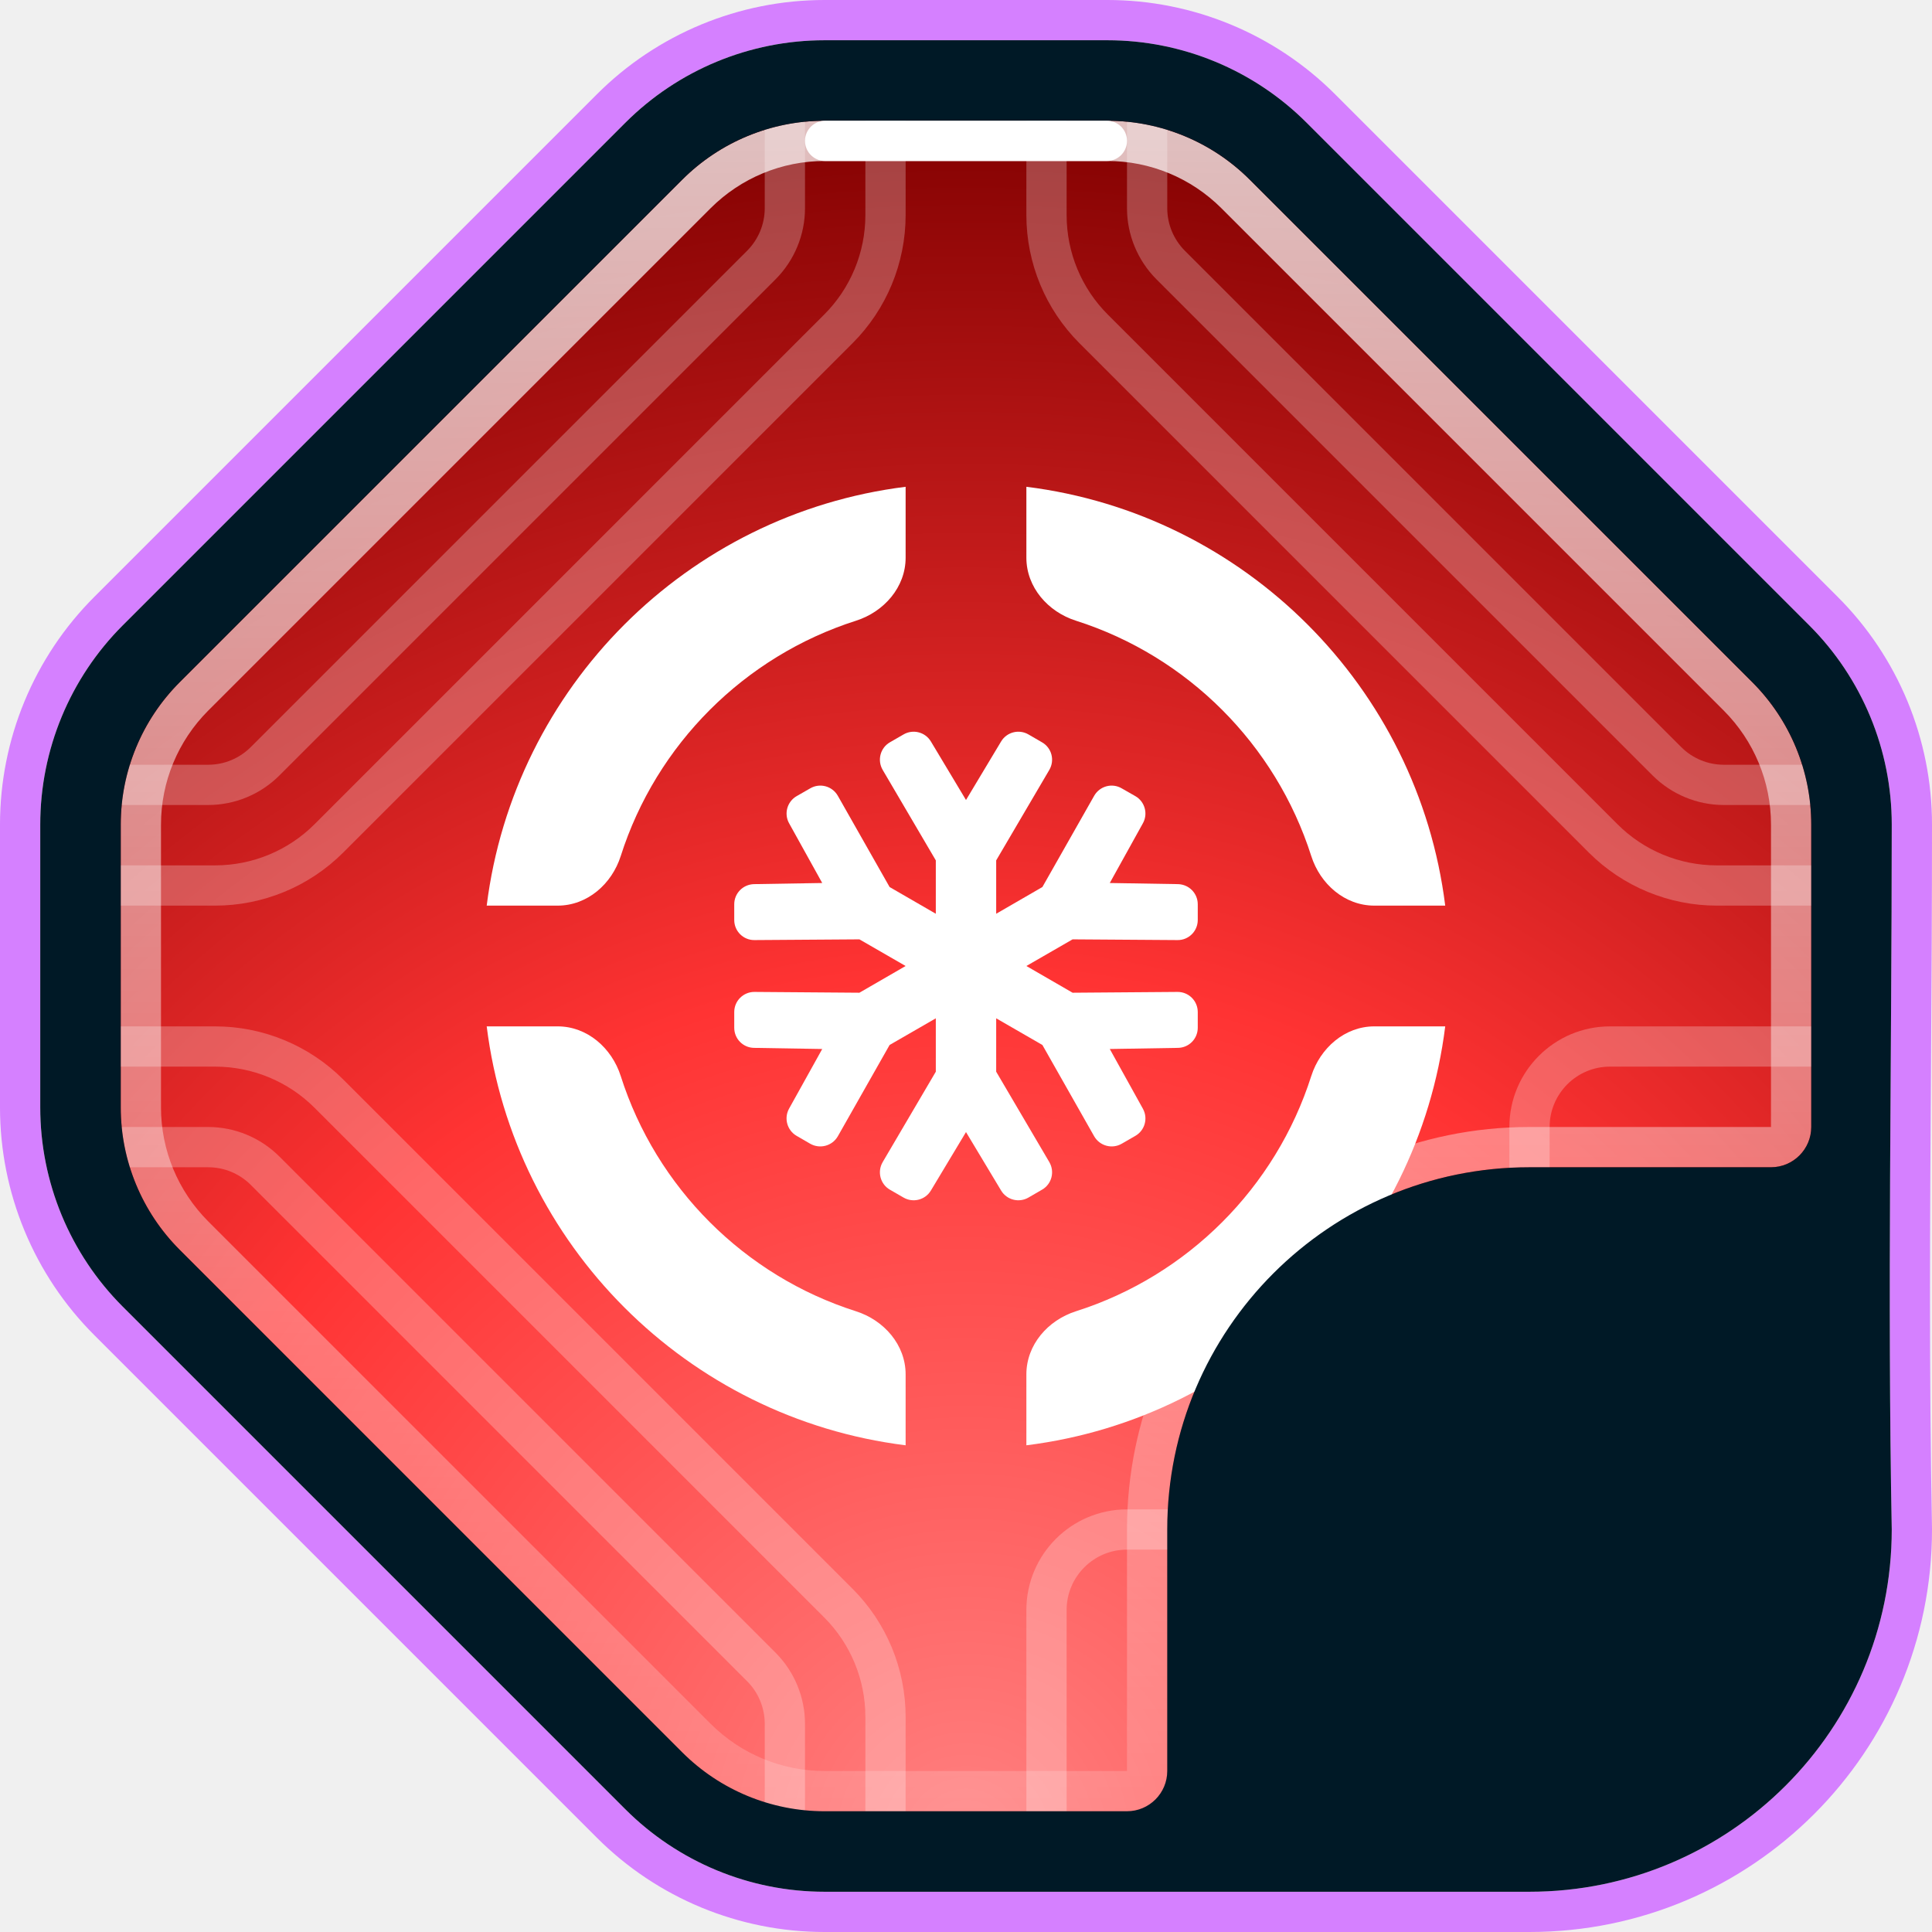
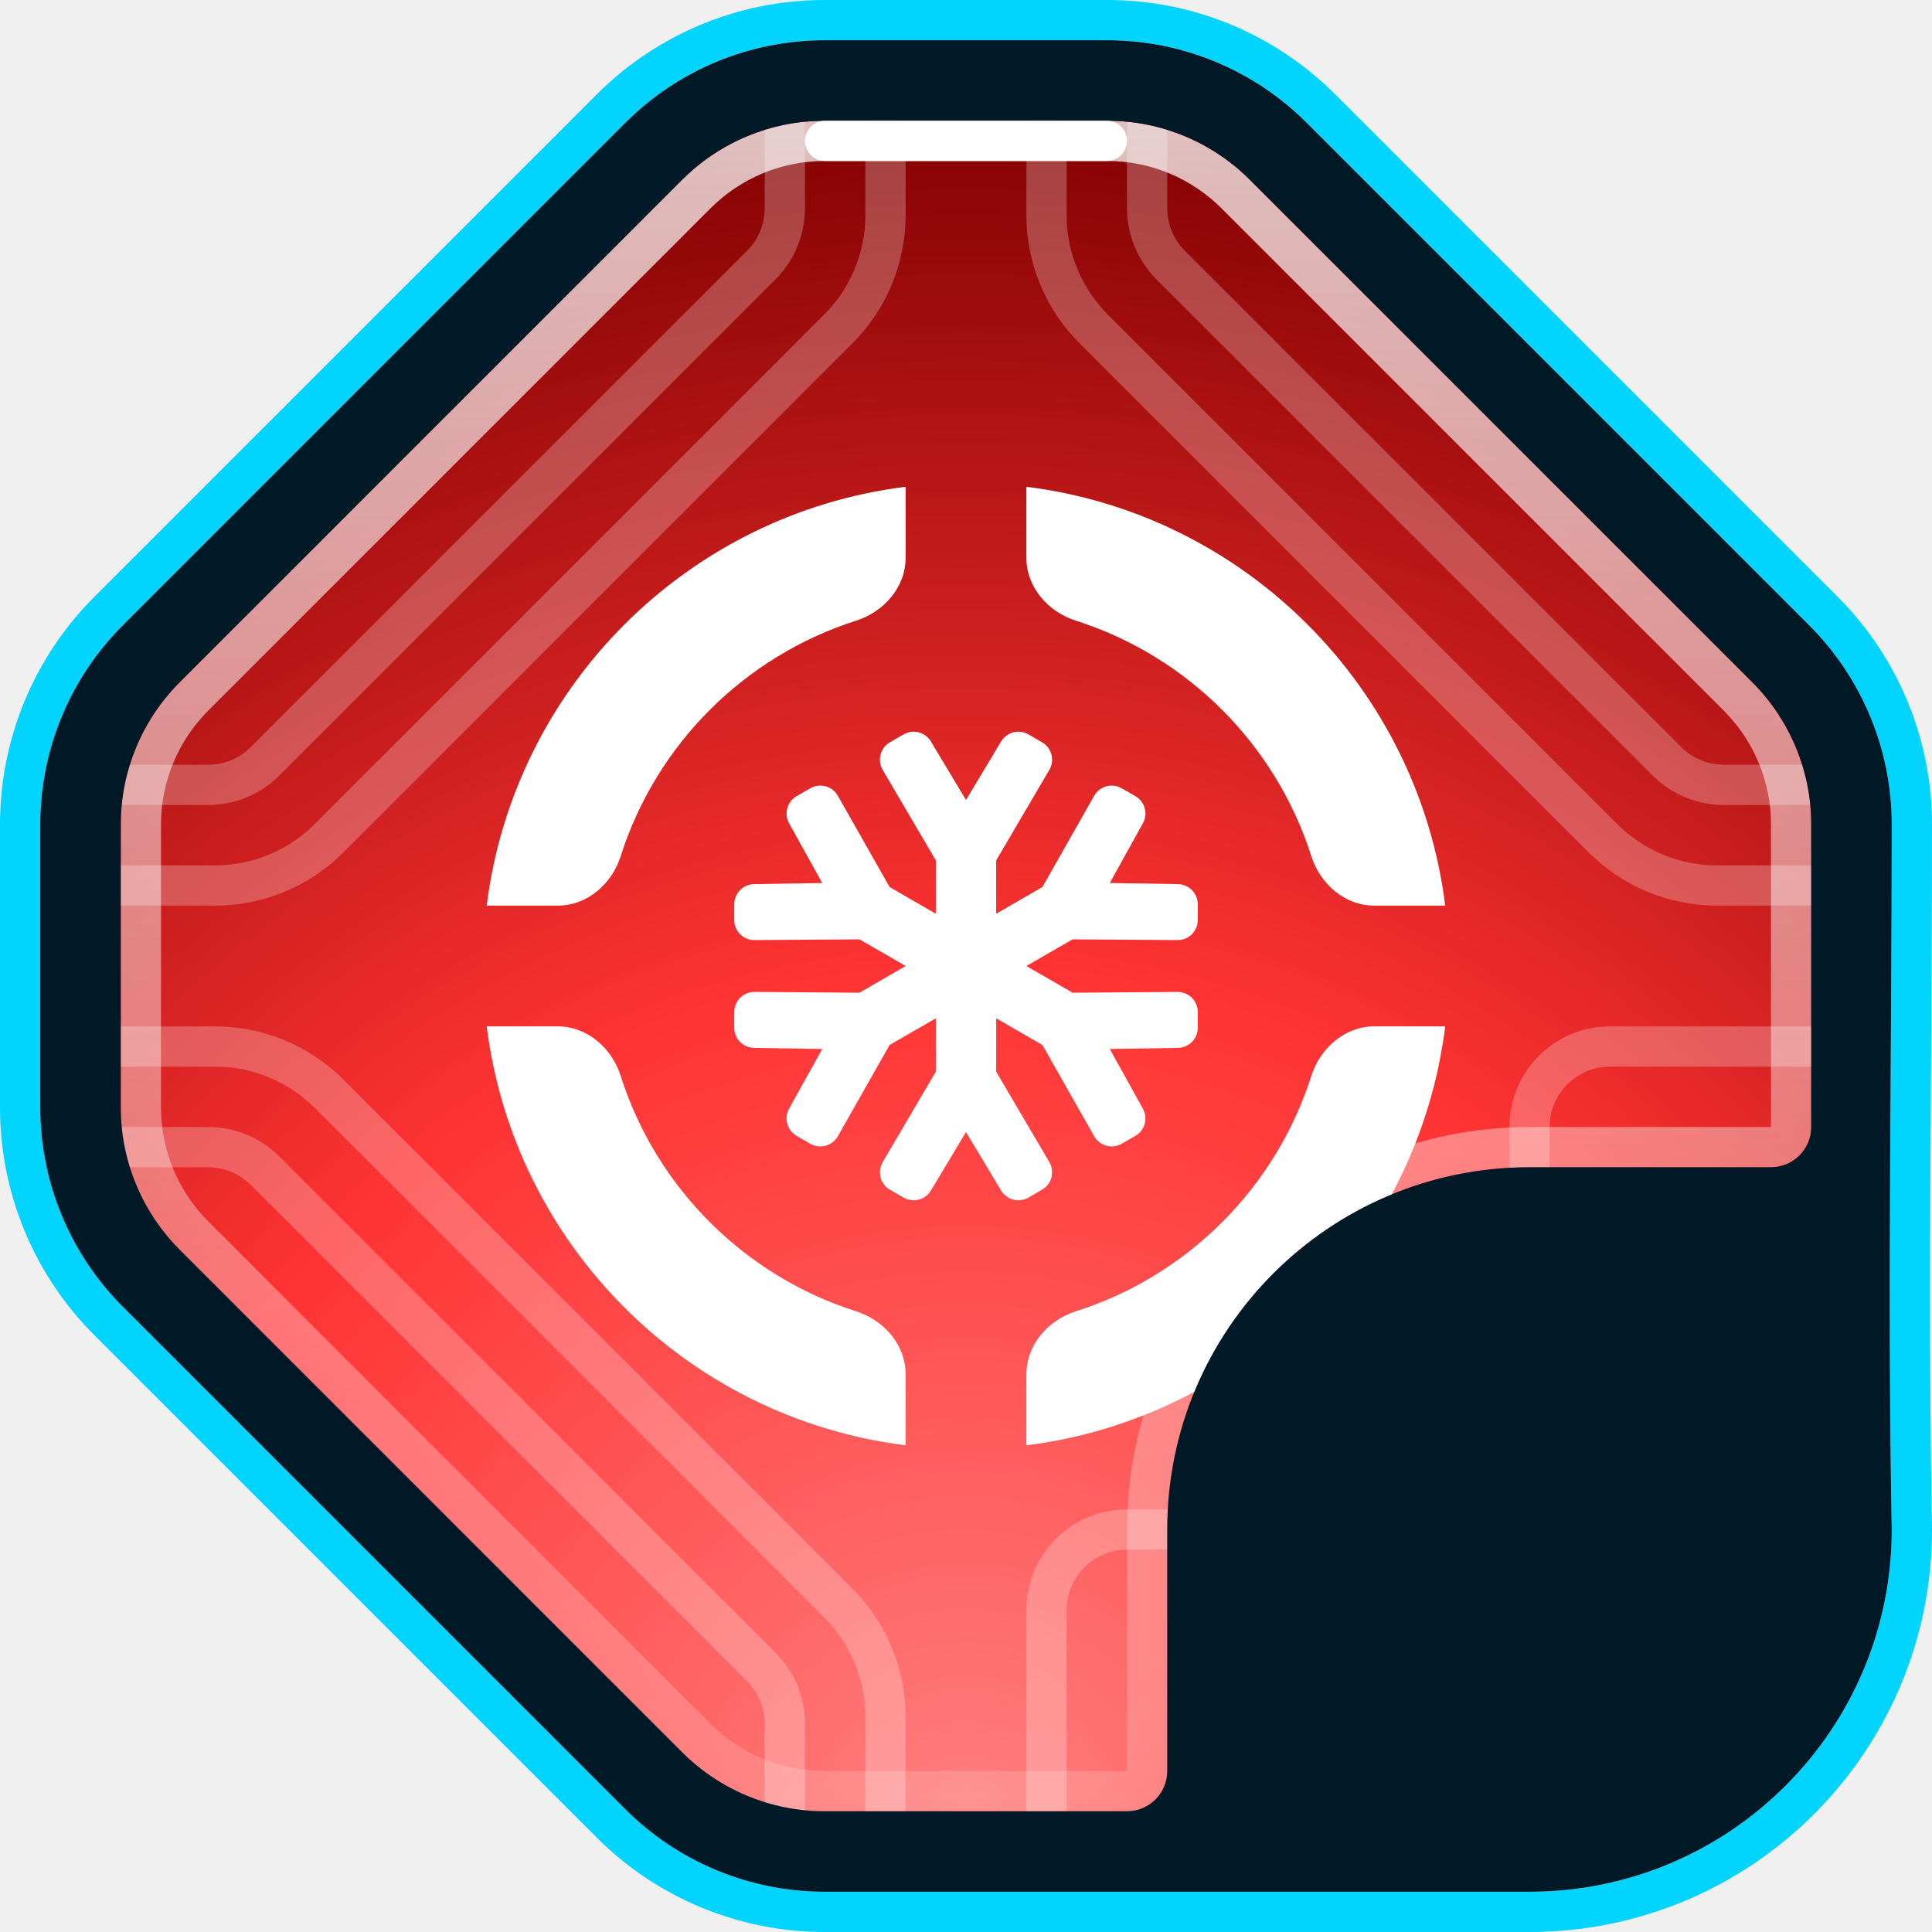
<svg xmlns="http://www.w3.org/2000/svg" width="24" height="24" viewBox="0 0 24 24" fill="none">
-   <path fill-rule="evenodd" clip-rule="evenodd" d="M24 19C24 21.761 21.761 24 19 24H10.243C9.182 24 8.164 23.579 7.414 22.828L1.172 16.586C0.421 15.836 0 14.818 0 13.757V10.243C0 9.182 0.421 8.164 1.172 7.414L7.414 1.172C8.164 0.421 9.182 0 10.243 0H13.757C14.818 0 15.836 0.421 16.586 1.172L22.828 7.414C23.579 8.164 24 9.182 24 10.243C24 11.222 23.994 12.198 23.988 13.173C23.975 15.116 23.963 17.052 24 18.991L24 19ZM23.5 19C23.463 17.055 23.475 15.108 23.488 13.161C23.494 12.188 23.5 11.215 23.5 10.243C23.5 9.314 23.131 8.424 22.475 7.768L16.232 1.525C15.576 0.869 14.686 0.5 13.757 0.5H10.243C9.314 0.5 8.424 0.869 7.768 1.525L1.525 7.768C0.869 8.424 0.5 9.314 0.5 10.243V13.757C0.5 14.686 0.869 15.576 1.525 16.232L7.768 22.475C8.424 23.131 9.314 23.5 10.243 23.5H19C21.485 23.5 23.5 21.485 23.5 19Z" fill="#D580FF" />
+   <path fill-rule="evenodd" clip-rule="evenodd" d="M24 19C24 21.761 21.761 24 19 24H10.243C9.182 24 8.164 23.579 7.414 22.828L1.172 16.586C0.421 15.836 0 14.818 0 13.757V10.243C0 9.182 0.421 8.164 1.172 7.414L7.414 1.172C8.164 0.421 9.182 0 10.243 0H13.757C14.818 0 15.836 0.421 16.586 1.172L22.828 7.414C23.579 8.164 24 9.182 24 10.243C24 11.222 23.994 12.198 23.988 13.173C23.975 15.116 23.963 17.052 24 18.991L24 19ZM23.5 19C23.463 17.055 23.475 15.108 23.488 13.161C23.494 12.188 23.5 11.215 23.5 10.243C23.5 9.314 23.131 8.424 22.475 7.768L16.232 1.525C15.576 0.869 14.686 0.5 13.757 0.5H10.243C9.314 0.5 8.424 0.869 7.768 1.525L1.525 7.768C0.869 8.424 0.5 9.314 0.5 10.243V13.757C0.5 14.686 0.869 15.576 1.525 16.232L7.768 22.475C8.424 23.131 9.314 23.5 10.243 23.5H19C21.485 23.5 23.5 21.485 23.5 19Z" fill="#00D4FF" />
  <path d="M8.121 1.879L1.879 8.121C1.316 8.684 1 9.447 1 10.243V13.757C1 14.553 1.316 15.316 1.879 15.879L8.121 22.121C8.684 22.684 9.447 23 10.243 23H13.757C14.553 23 15.316 22.684 15.879 22.121L22.121 15.879C22.684 15.316 23 14.553 23 13.757V10.243C23 9.447 22.684 8.684 22.121 8.121L15.879 1.879C15.316 1.316 14.553 1 13.757 1H10.243C9.447 1 8.684 1.316 8.121 1.879Z" fill="url(#paint0_radial_5308_26935)" />
  <path fill-rule="evenodd" clip-rule="evenodd" d="M10 1V2.586C10 2.917 9.868 3.235 9.634 3.47L3.47 9.634C3.235 9.868 2.917 10 2.586 10H1V9.5H2.586C2.785 9.5 2.975 9.421 3.116 9.28L9.28 3.116C9.421 2.975 9.5 2.785 9.5 2.586V1H10ZM14 1V2.586C14 2.917 14.132 3.235 14.366 3.47L20.53 9.634C20.765 9.868 21.083 10 21.414 10H23V9.5H21.414C21.215 9.5 21.024 9.421 20.884 9.28L14.72 3.116C14.579 2.975 14.5 2.785 14.5 2.586V1H14ZM10 21.414V23H9.5V21.414C9.5 21.215 9.421 21.024 9.28 20.884L3.116 14.72C2.975 14.579 2.785 14.5 2.586 14.5H1V14H2.586C2.917 14 3.235 14.132 3.47 14.366L9.634 20.53C9.868 20.765 10 21.083 10 21.414ZM11.25 1V2.672C11.25 3.268 11.013 3.841 10.591 4.263L4.263 10.591C3.841 11.013 3.268 11.25 2.672 11.25H1V10.75H2.672C3.136 10.75 3.581 10.566 3.909 10.237L10.237 3.909C10.566 3.581 10.75 3.136 10.75 2.672V1H11.25ZM12.75 2.672V1H13.25V2.672C13.25 3.136 13.434 3.581 13.763 3.909L20.091 10.237C20.419 10.566 20.864 10.75 21.328 10.75H23V11.25H21.328C20.732 11.25 20.159 11.013 19.737 10.591L13.409 4.263C12.987 3.841 12.75 3.268 12.75 2.672ZM11.25 23V21.328C11.25 20.732 11.013 20.159 10.591 19.737L4.263 13.409C3.841 12.987 3.268 12.75 2.672 12.75H1V13.25H2.672C3.136 13.25 3.581 13.434 3.909 13.763L10.237 20.091C10.566 20.419 10.75 20.864 10.75 21.328V23H11.25ZM12.75 20V23H13.25V20C13.25 19.586 13.586 19.25 14 19.25H15V18.75H14C13.31 18.75 12.75 19.31 12.75 20ZM20 12.75C19.31 12.75 18.75 13.31 18.75 14V15H19.25V14C19.25 13.586 19.586 13.25 20 13.25H23V12.75H20Z" fill="white" fill-opacity="0.25" />
  <path fill-rule="evenodd" clip-rule="evenodd" d="M10.243 2C9.712 2 9.204 2.211 8.828 2.586L2.586 8.828C2.211 9.204 2 9.712 2 10.243V13.757C2 14.288 2.211 14.796 2.586 15.172L8.828 21.414C9.204 21.789 9.712 22 10.243 22H14V19C14 16.239 16.239 14 19 14H22V10.243C22 9.712 21.789 9.204 21.414 8.828L15.172 2.586C14.796 2.211 14.288 2 13.757 2H10.243ZM10.243 1.5C9.58 1.5 8.944 1.763 8.475 2.232L2.232 8.475C1.763 8.944 1.5 9.58 1.5 10.243V13.757C1.5 14.42 1.763 15.056 2.232 15.525L8.475 21.768C8.944 22.237 9.58 22.5 10.243 22.5H14C14.276 22.5 14.5 22.276 14.5 22V19C14.5 16.515 16.515 14.5 19 14.5H22C22.276 14.5 22.5 14.276 22.5 14V10.243C22.5 9.58 22.237 8.944 21.768 8.475L15.525 2.232C15.056 1.763 14.42 1.5 13.757 1.5H10.243Z" fill="url(#paint1_linear_5308_26935)" />
  <path d="M11.25 6.928C11.25 7.294 10.982 7.6 10.633 7.711C9.247 8.153 8.152 9.248 7.711 10.634C7.6 10.983 7.294 11.25 6.928 11.25H6.046C6.385 8.536 8.536 6.385 11.25 6.047V6.928Z" fill="white" />
  <path d="M12.75 6.928V6.047C15.464 6.385 17.615 8.536 17.953 11.25H17.072C16.706 11.25 16.4 10.983 16.289 10.634C15.847 9.248 14.753 8.153 13.367 7.711C13.017 7.6 12.75 7.294 12.75 6.928Z" fill="white" />
  <path d="M13.366 16.289C13.017 16.4 12.75 16.706 12.75 17.073V17.954C15.464 17.616 17.615 15.464 17.953 12.75H17.072C16.706 12.75 16.4 13.018 16.289 13.367C15.847 14.753 14.753 15.848 13.366 16.289Z" fill="white" />
  <path d="M11.25 17.073V17.954C8.536 17.616 6.385 15.464 6.046 12.75H6.928C7.294 12.75 7.6 13.018 7.711 13.367C8.152 14.753 9.247 15.848 10.633 16.289C10.982 16.4 11.25 16.706 11.25 17.073Z" fill="white" />
  <path d="M12 9.938L12.436 9.211C12.506 9.094 12.657 9.055 12.775 9.123L12.944 9.221C13.065 9.29 13.105 9.444 13.035 9.564L12.375 10.688V11.351L12.949 11.019L13.592 9.886C13.661 9.765 13.814 9.723 13.934 9.793L14.104 9.89C14.222 9.958 14.264 10.109 14.197 10.228L13.786 10.969L14.633 10.983C14.77 10.986 14.879 11.097 14.879 11.233L14.879 11.429C14.879 11.567 14.766 11.68 14.627 11.678L13.324 11.669L12.75 12L13.324 12.332L14.627 12.322C14.766 12.321 14.879 12.433 14.879 12.572L14.879 12.767C14.879 12.904 14.77 13.015 14.633 13.017L13.786 13.031L14.197 13.772C14.264 13.892 14.222 14.042 14.104 14.11L13.934 14.208C13.814 14.277 13.661 14.235 13.592 14.115L12.949 12.981L12.375 12.65V13.313L13.035 14.436C13.105 14.556 13.065 14.71 12.944 14.779L12.775 14.877C12.657 14.945 12.506 14.906 12.436 14.789L12 14.063L11.564 14.789C11.494 14.906 11.343 14.945 11.225 14.877L11.055 14.779C10.935 14.71 10.895 14.556 10.965 14.436L11.625 13.313V12.65L11.051 12.981L10.408 14.115C10.339 14.235 10.186 14.277 10.065 14.208L9.896 14.11C9.778 14.042 9.736 13.892 9.802 13.772L10.214 13.031L9.367 13.017C9.23 13.015 9.121 12.904 9.121 12.767L9.121 12.572C9.121 12.433 9.234 12.321 9.373 12.322L10.676 12.332L11.25 12L10.676 11.669L9.373 11.678C9.234 11.68 9.121 11.567 9.121 11.429L9.121 11.233C9.121 11.097 9.23 10.986 9.367 10.983L10.214 10.969L9.803 10.228C9.736 10.109 9.778 9.958 9.896 9.89L10.065 9.793C10.186 9.723 10.339 9.765 10.408 9.886L11.051 11.019L11.625 11.351V10.688L10.965 9.564C10.895 9.444 10.935 9.29 11.055 9.221L11.225 9.123C11.343 9.055 11.494 9.094 11.564 9.211L12 9.938Z" fill="white" />
  <path fill-rule="evenodd" clip-rule="evenodd" d="M10.243 23.5C9.314 23.5 8.424 23.131 7.768 22.475L1.525 16.232C0.869 15.576 0.5 14.686 0.5 13.757V10.243C0.5 9.314 0.869 8.424 1.525 7.768L7.768 1.525C8.424 0.869 9.314 0.5 10.243 0.5H13.757C14.686 0.5 15.576 0.869 16.232 1.525L22.475 7.768C23.131 8.424 23.5 9.314 23.5 10.243C23.5 13.161 23.445 16.083 23.5 19C23.5 21.485 21.485 23.5 19 23.5C15.979 23.5 13.28 23.5 10.243 23.5ZM8.475 2.232C8.944 1.763 9.58 1.5 10.243 1.5H13.757C14.42 1.5 15.056 1.763 15.525 2.232L21.768 8.475C22.237 8.944 22.5 9.58 22.5 10.243V14C22.5 14.276 22.276 14.5 22 14.5H19C16.515 14.5 14.5 16.515 14.5 19V22C14.5 22.276 14.276 22.5 14 22.5H10.243C9.58 22.5 8.944 22.237 8.475 21.768L2.232 15.525C1.763 15.056 1.5 14.42 1.5 13.757V10.243C1.5 9.58 1.763 8.944 2.232 8.475L8.475 2.232Z" fill="#001926" />
  <rect x="10" y="1.5" width="4" height="0.5" rx="0.25" fill="white" />
  <defs>
    <radialGradient id="paint0_radial_5308_26935" cx="0" cy="0" r="1" gradientUnits="userSpaceOnUse" gradientTransform="translate(12 23) rotate(-90) scale(22)">
      <stop stop-color="#FF8080" />
      <stop offset="0.496" stop-color="#FF3333" />
      <stop offset="1" stop-color="#800000" />
    </radialGradient>
    <linearGradient id="paint1_linear_5308_26935" x1="12" y1="1.5" x2="12" y2="22.5" gradientUnits="userSpaceOnUse">
      <stop stop-color="white" stop-opacity="0.75" />
      <stop offset="1" stop-color="white" stop-opacity="0.15" />
    </linearGradient>
  </defs>
</svg>
